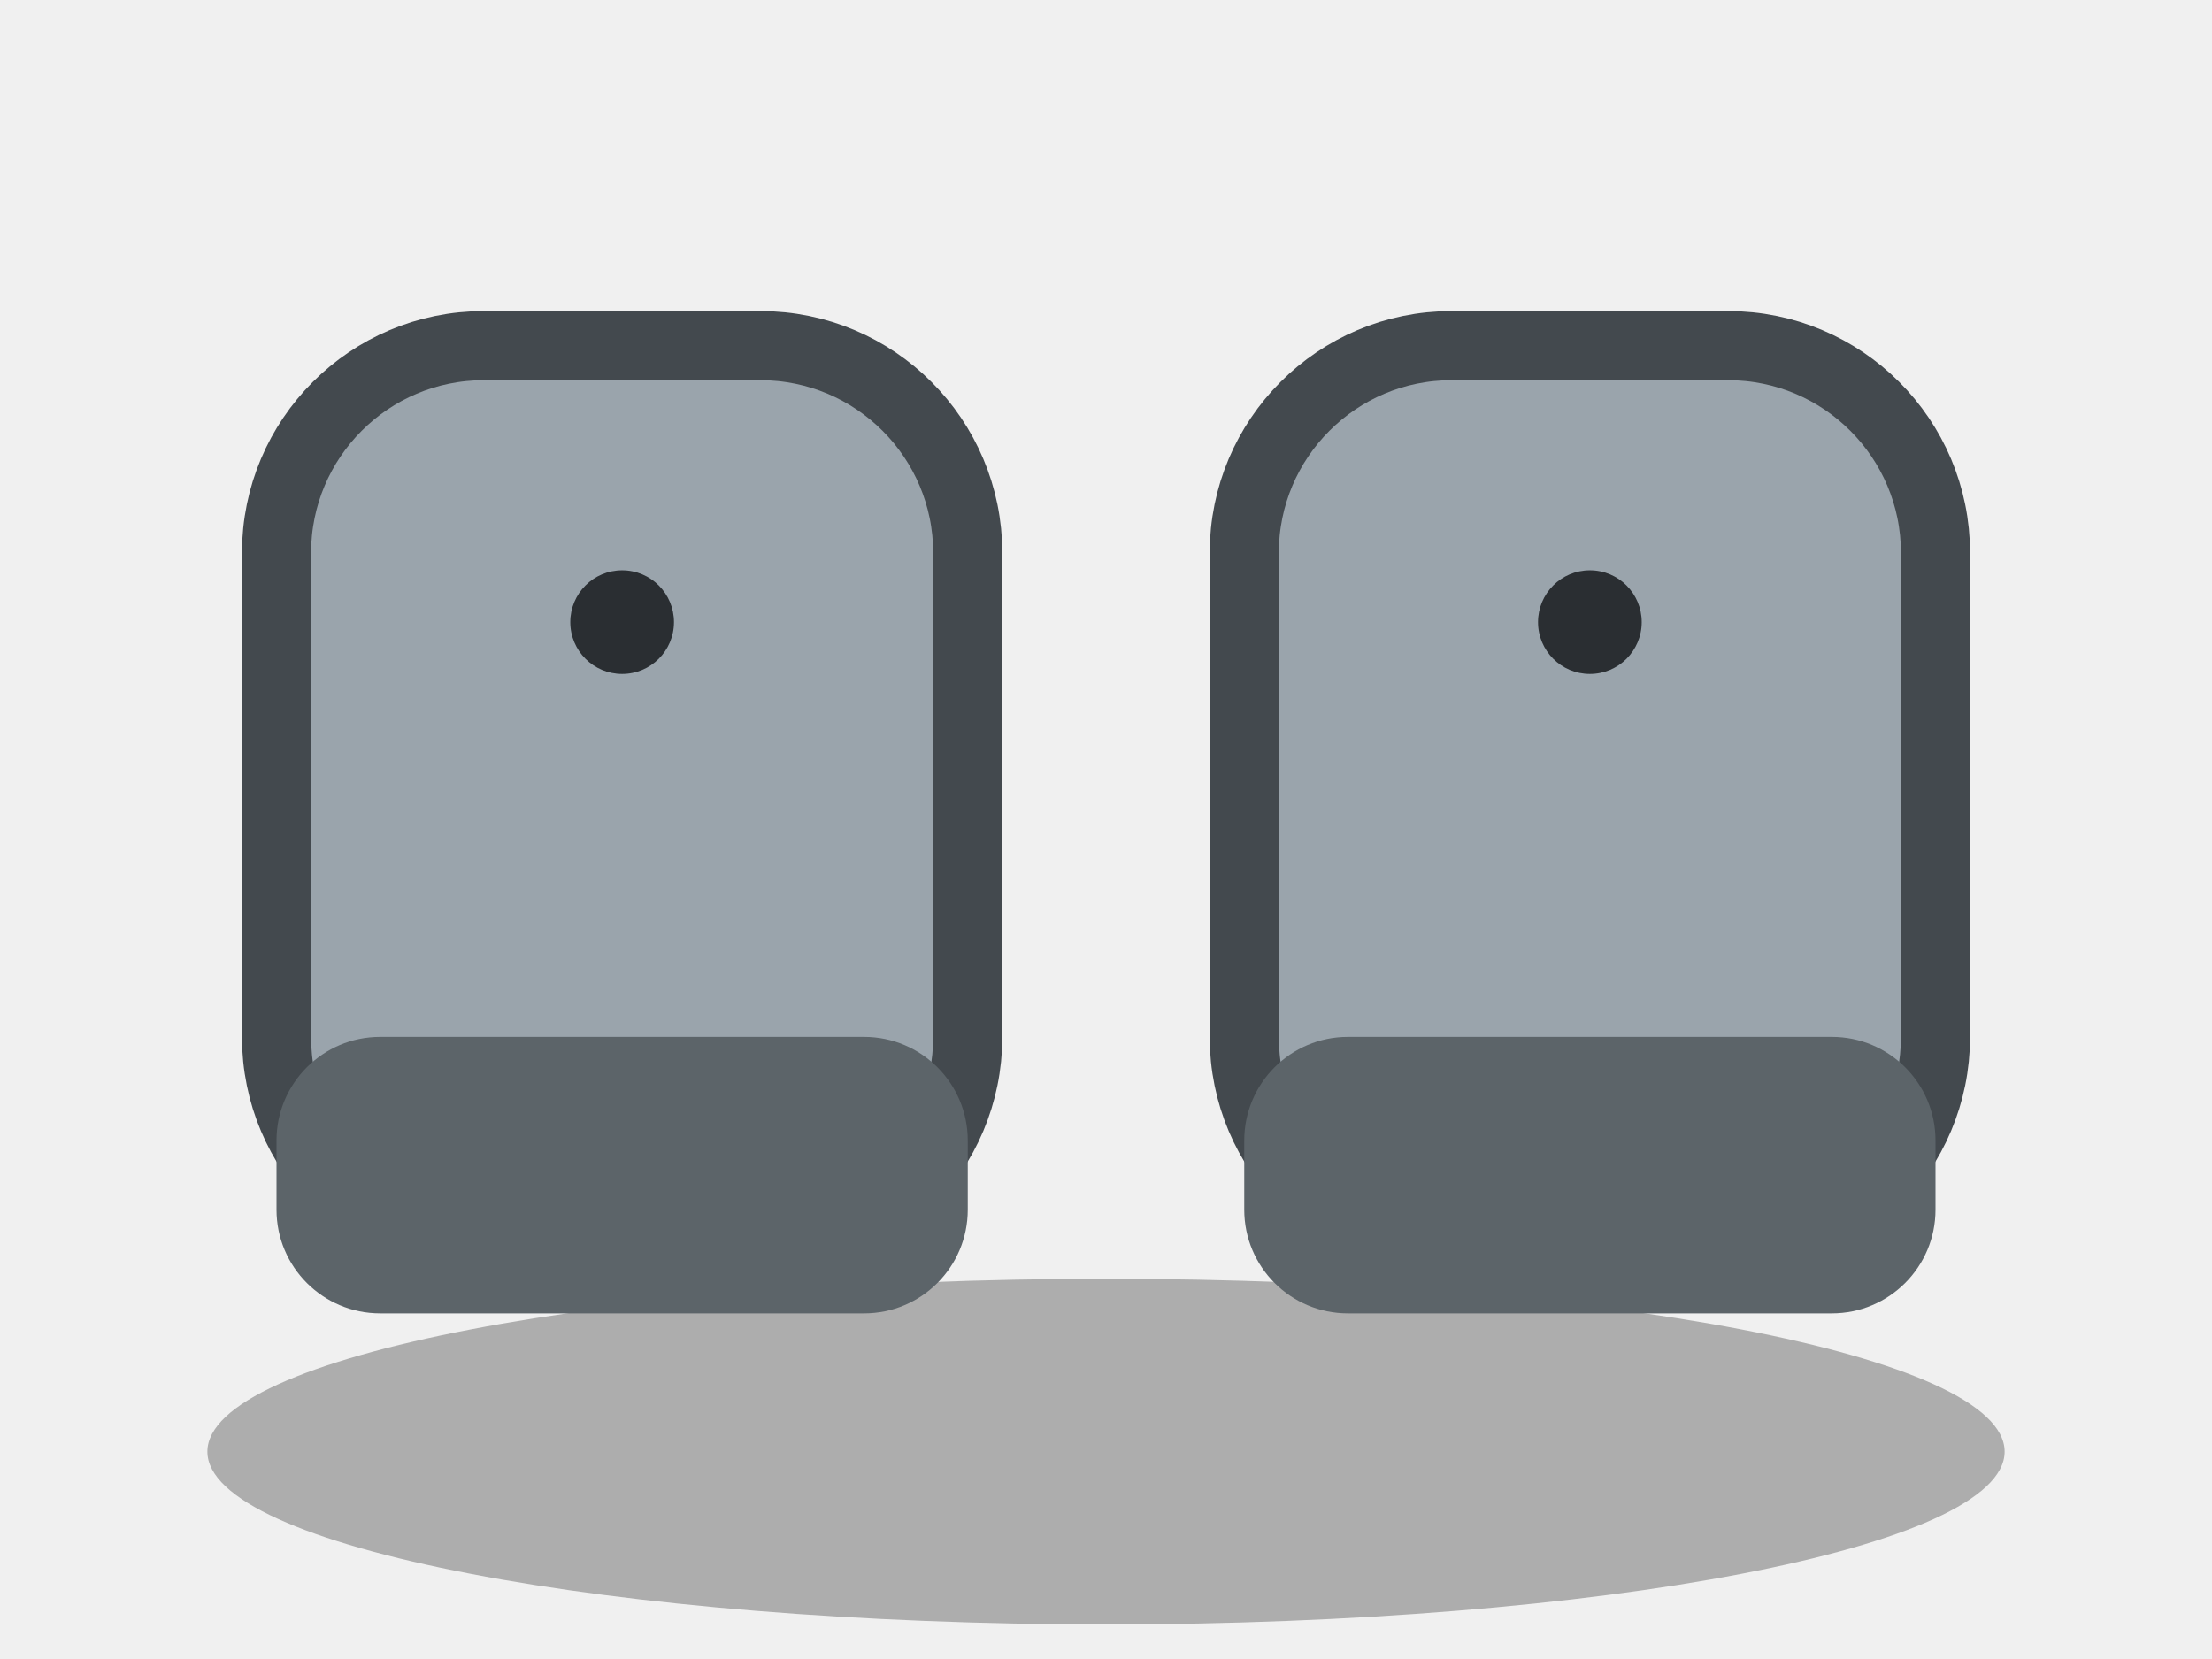
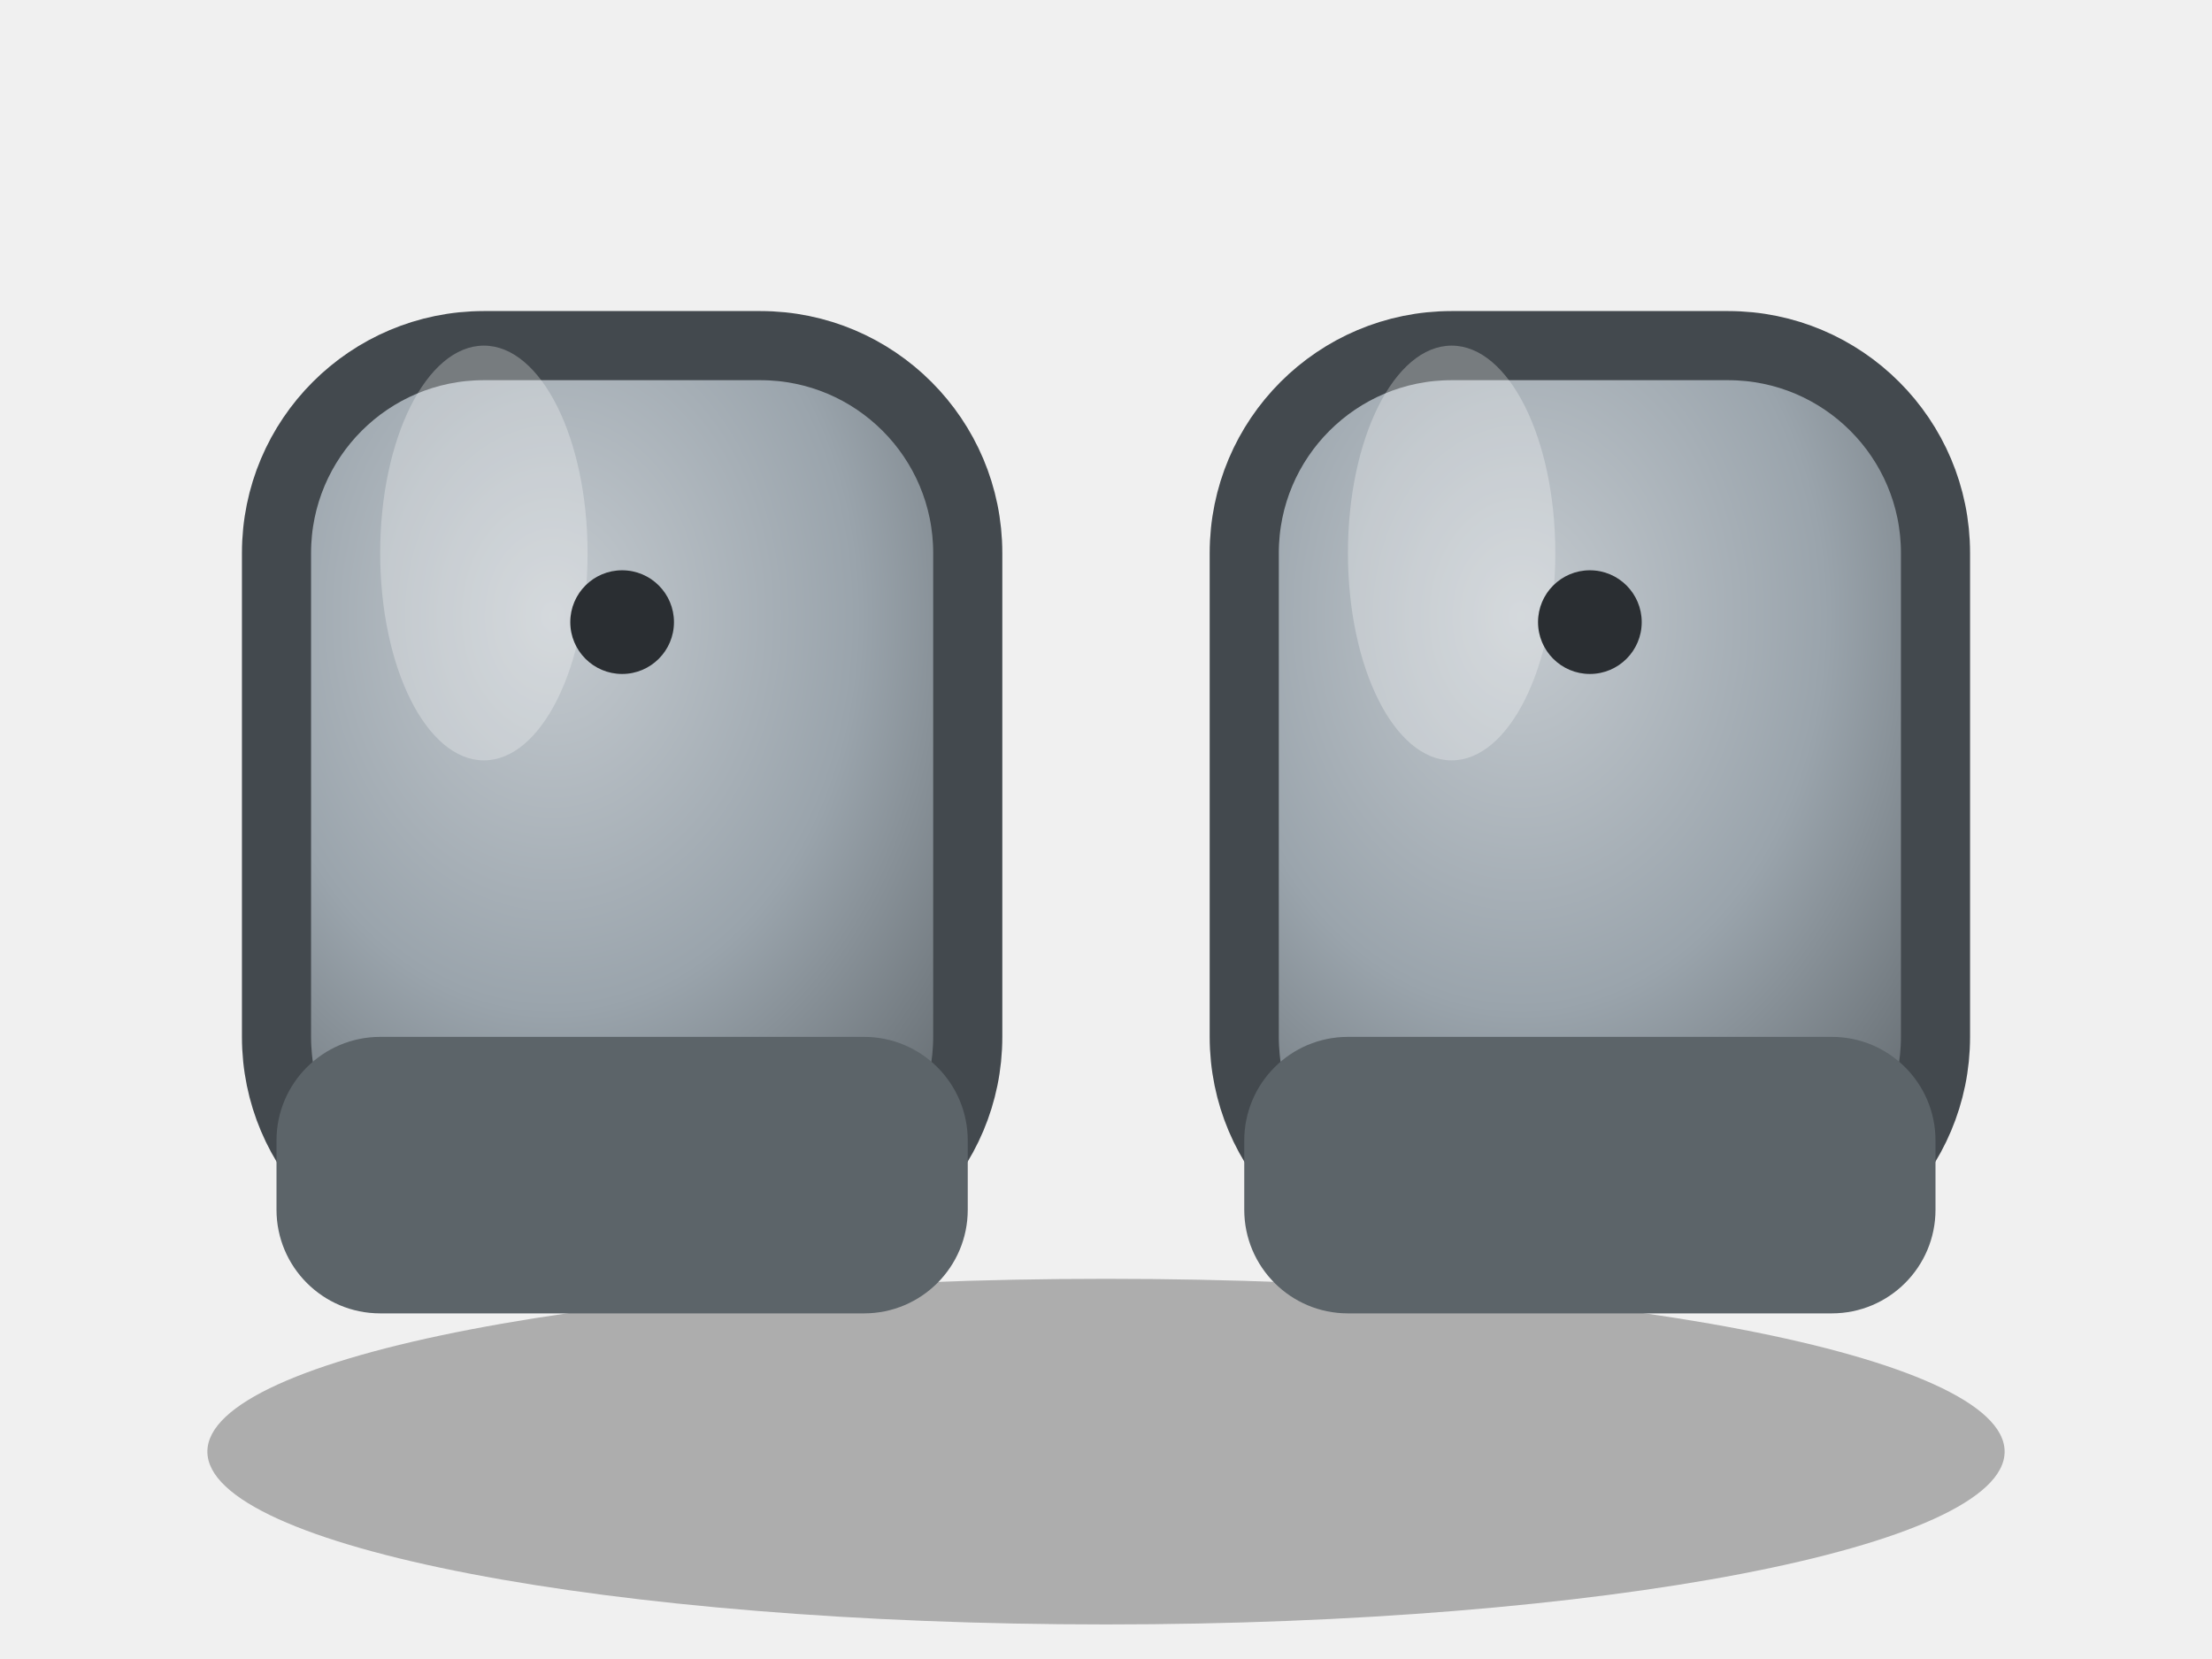
<svg xmlns="http://www.w3.org/2000/svg" viewBox="0 0 64 48">
+   <defs>
+     <radialGradient id="b" cx="40%" cy="30%" r="80%">
+       <stop offset="0%" stop-color="#c4cacf" />
+       <stop offset="55%" stop-color="#9aa4ac" />
+       <stop offset="100%" stop-color="#646b70" />
+     </radialGradient>
+   </defs>
  <ellipse cx="32" cy="42" rx="26" ry="5" fill="#000" opacity="0.28" />
-   <rect x="8" y="10" width="20" height="26" rx="6" fill="#9aa4ac" stroke="#43494e" stroke-width="2" />
-   <rect x="36" y="10" width="20" height="26" rx="6" fill="#9aa4ac" stroke="#43494e" stroke-width="2" />
+   <rect x="8" y="10" width="20" height="26" rx="6" fill="url(#b)" stroke="#43494e" stroke-width="2" />
+   <rect x="36" y="10" width="20" height="26" rx="6" fill="url(#b)" stroke="#43494e" stroke-width="2" />
+   <ellipse cx="14" cy="16" rx="3" ry="6" fill="#fff" opacity="0.28" />
+   <ellipse cx="42" cy="16" rx="3" ry="6" fill="#fff" opacity="0.28" />
  <rect x="8" y="30" width="20" height="8" rx="3" fill="#5c6469" />
  <rect x="36" y="30" width="20" height="8" rx="3" fill="#5c6469" />
  <circle cx="18" cy="18" r="1.5" fill="#2a2e32" />
  <circle cx="46" cy="18" r="1.5" fill="#2a2e32" />
</svg>
